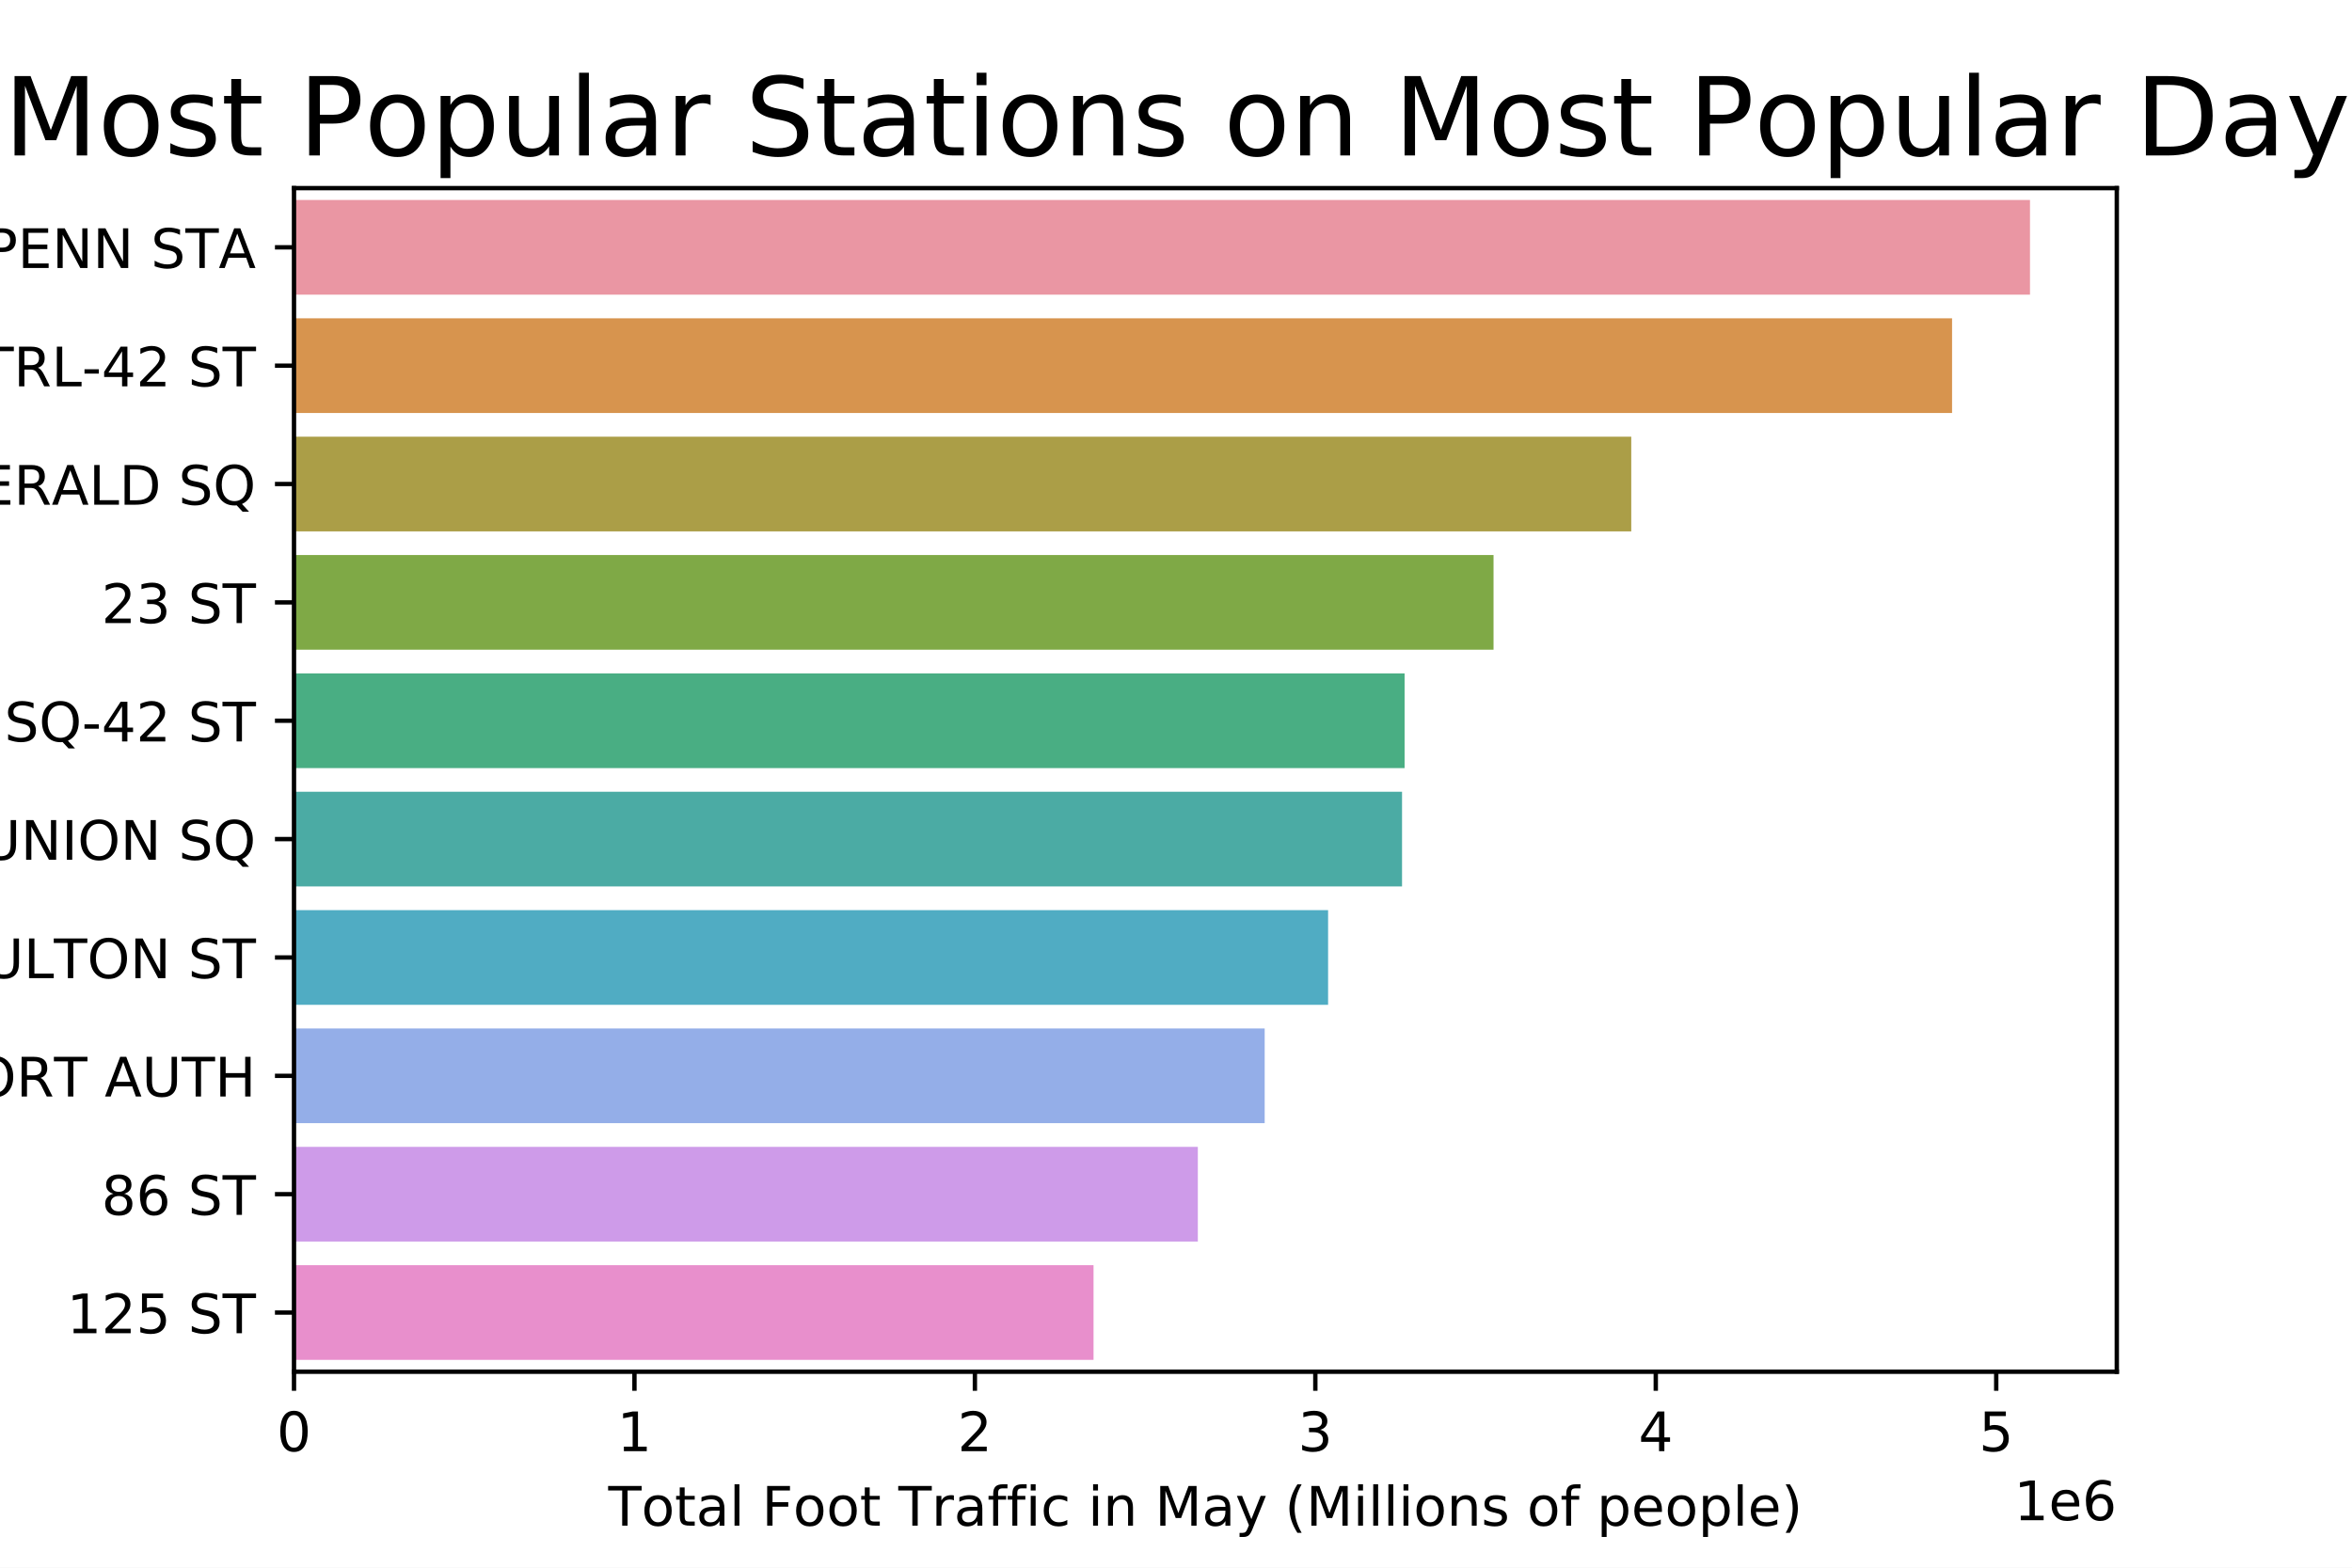
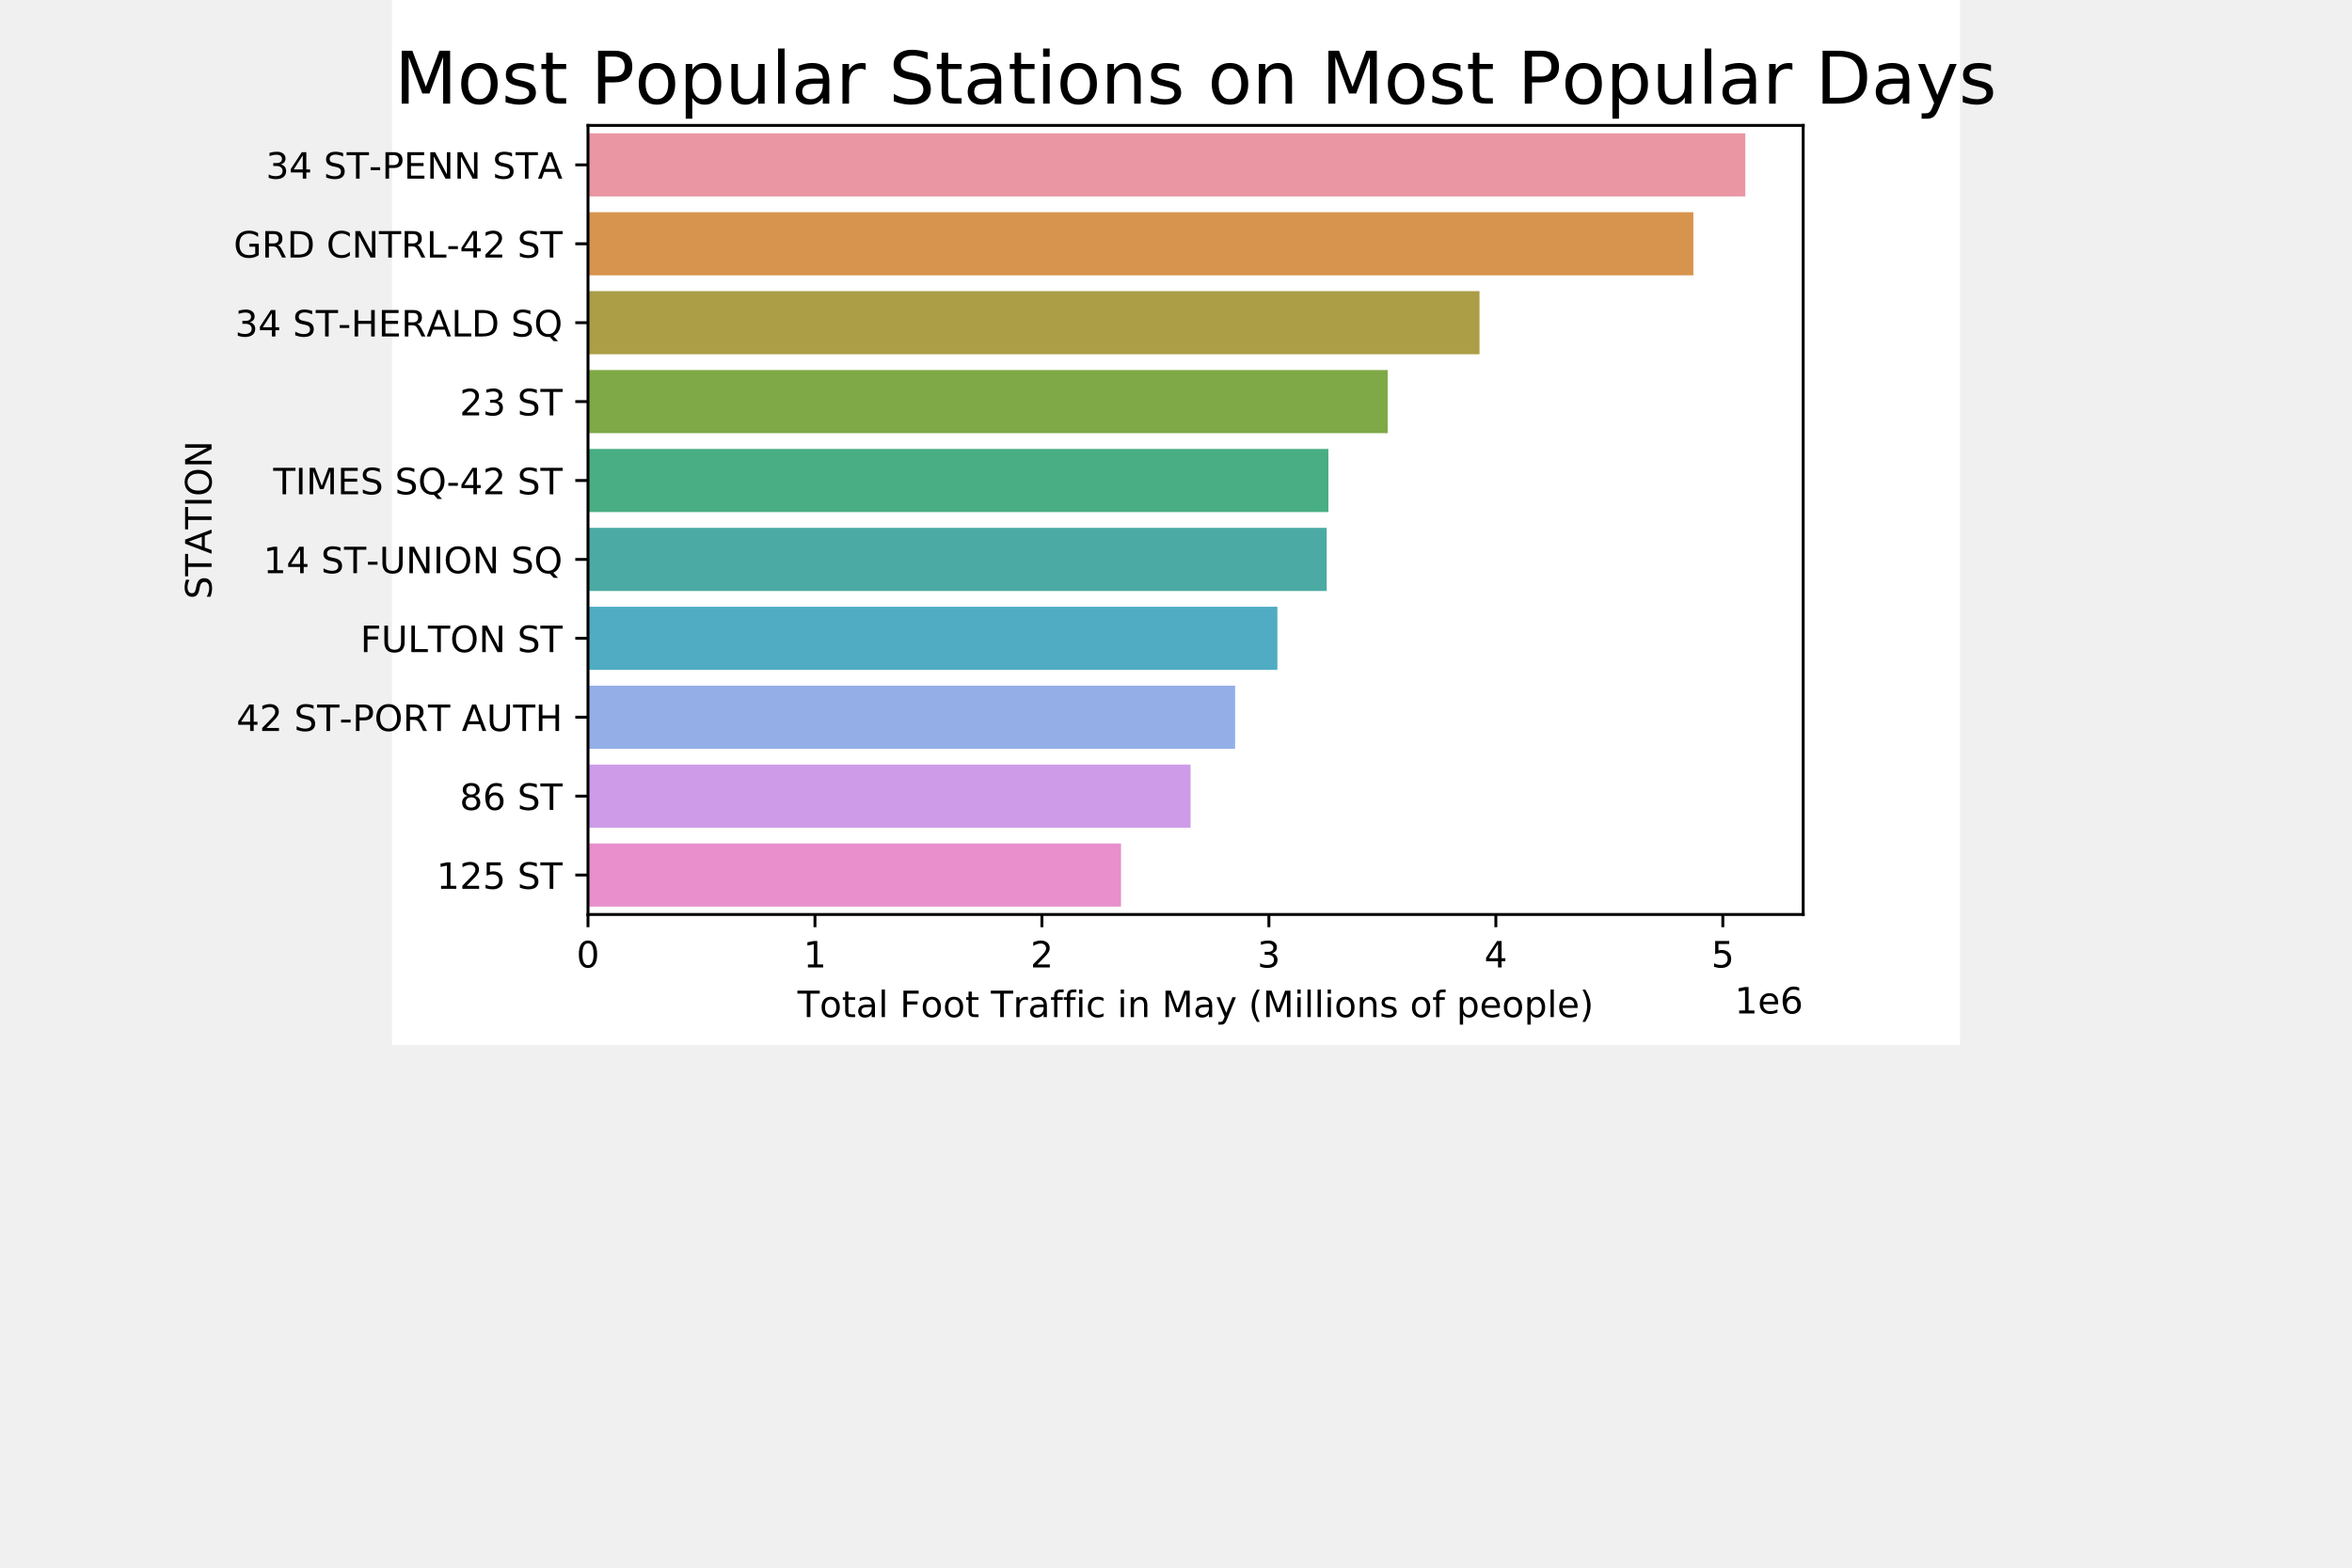
- <svg xmlns="http://www.w3.org/2000/svg" xmlns:xlink="http://www.w3.org/1999/xlink" height="288pt" version="1.1" viewBox="0 0 432 288" width="432pt">
+ <svg xmlns="http://www.w3.org/2000/svg" xmlns:xlink="http://www.w3.org/1999/xlink" height="288pt" version="1.1" viewBox="0 0 432 432" width="432pt">
  <defs>
    <style type="text/css">
*{stroke-linecap:butt;stroke-linejoin:round;}
  </style>
  </defs>
  <g id="figure_1">
    <g id="patch_1">
      <path d="M 0 288  L 432 288  L 432 0  L 0 0  z " style="fill:#ffffff;" />
    </g>
    <g id="axes_1">
      <g id="patch_2">
        <path d="M 54 252  L 388.8 252  L 388.8 34.56  L 54 34.56  z " style="fill:#ffffff;" />
      </g>
      <g id="patch_3">
        <path clip-path="url(#p323f82577e)" d="M 54 36.734  L 372.857 36.734  L 372.857 54.13  L 54 54.13  z " style="fill:#ea96a3;" />
      </g>
      <g id="patch_4">
        <path clip-path="url(#p323f82577e)" d="M 54 58.478  L 358.543 58.478  L 358.543 75.874  L 54 75.874  z " style="fill:#d7944e;" />
      </g>
      <g id="patch_5">
        <path clip-path="url(#p323f82577e)" d="M 54 80.222  L 299.62 80.222  L 299.62 97.618  L 54 97.618  z " style="fill:#ab9e47;" />
      </g>
      <g id="patch_6">
        <path clip-path="url(#p323f82577e)" d="M 54 101.966  L 274.324 101.966  L 274.324 119.362  L 54 119.362  z " style="fill:#7fa946;" />
      </g>
      <g id="patch_7">
        <path clip-path="url(#p323f82577e)" d="M 54 123.71  L 257.987 123.71  L 257.987 141.106  L 54 141.106  z " style="fill:#49ae83;" />
      </g>
      <g id="patch_8">
        <path clip-path="url(#p323f82577e)" d="M 54 145.454  L 257.518 145.454  L 257.518 162.85  L 54 162.85  z " style="fill:#4baba4;" />
      </g>
      <g id="patch_9">
        <path clip-path="url(#p323f82577e)" d="M 54 167.198  L 243.936 167.198  L 243.936 184.594  L 54 184.594  z " style="fill:#50acc3;" />
      </g>
      <g id="patch_10">
        <path clip-path="url(#p323f82577e)" d="M 54 188.942  L 232.288 188.942  L 232.288 206.338  L 54 206.338  z " style="fill:#94aee8;" />
      </g>
      <g id="patch_11">
        <path clip-path="url(#p323f82577e)" d="M 54 210.686  L 220.011 210.686  L 220.011 228.082  L 54 228.082  z " style="fill:#ce9be9;" />
      </g>
      <g id="patch_12">
        <path clip-path="url(#p323f82577e)" d="M 54 232.43  L 200.853 232.43  L 200.853 249.826  L 54 249.826  z " style="fill:#e88fcc;" />
      </g>
      <g id="matplotlib.axis_1">
        <g id="xtick_1">
          <g id="line2d_1">
            <defs>
              <path d="M 0 0  L 0 3.5  " id="m28c1f4cabf" style="stroke:#000000;stroke-width:0.8;" />
            </defs>
            <g>
              <use style="stroke:#000000;stroke-width:0.8;" x="54" xlink:href="#m28c1f4cabf" y="252" />
            </g>
          </g>
          <g id="text_1">
            <defs>
              <path d="M 31.781 66.406  Q 24.172 66.406 20.328 58.906  Q 16.5 51.422 16.5 36.375  Q 16.5 21.391 20.328 13.891  Q 24.172 6.391 31.781 6.391  Q 39.453 6.391 43.281 13.891  Q 47.125 21.391 47.125 36.375  Q 47.125 51.422 43.281 58.906  Q 39.453 66.406 31.781 66.406  z M 31.781 74.219  Q 44.047 74.219 50.516 64.516  Q 56.984 54.828 56.984 36.375  Q 56.984 17.969 50.516 8.266  Q 44.047 -1.422 31.781 -1.422  Q 19.531 -1.422 13.062 8.266  Q 6.594 17.969 6.594 36.375  Q 6.594 54.828 13.062 64.516  Q 19.531 74.219 31.781 74.219  z " id="DejaVuSans-48" />
            </defs>
            <g transform="translate(50.81875 266.5984)scale(0.1 -0.1)">
              <use xlink:href="#DejaVuSans-48" />
            </g>
          </g>
        </g>
        <g id="xtick_2">
          <g id="line2d_2">
            <g>
              <use style="stroke:#000000;stroke-width:0.8;" x="116.531" xlink:href="#m28c1f4cabf" y="252" />
            </g>
          </g>
          <g id="text_2">
            <defs>
              <path d="M 12.406 8.297  L 28.516 8.297  L 28.516 63.922  L 10.984 60.406  L 10.984 69.391  L 28.422 72.906  L 38.281 72.906  L 38.281 8.297  L 54.391 8.297  L 54.391 0  L 12.406 0  z " id="DejaVuSans-49" />
            </defs>
            <g transform="translate(113.3493 266.5984)scale(0.1 -0.1)">
              <use xlink:href="#DejaVuSans-49" />
            </g>
          </g>
        </g>
        <g id="xtick_3">
          <g id="line2d_3">
            <g>
              <use style="stroke:#000000;stroke-width:0.8;" x="179.061" xlink:href="#m28c1f4cabf" y="252" />
            </g>
          </g>
          <g id="text_3">
            <defs>
              <path d="M 19.188 8.297  L 53.609 8.297  L 53.609 0  L 7.328 0  L 7.328 8.297  Q 12.938 14.109 22.625 23.891  Q 32.328 33.688 34.812 36.531  Q 39.547 41.844 41.422 45.531  Q 43.312 49.219 43.312 52.781  Q 43.312 58.594 39.234 62.25  Q 35.156 65.922 28.609 65.922  Q 23.969 65.922 18.812 64.312  Q 13.672 62.703 7.812 59.422  L 7.812 69.391  Q 13.766 71.781 18.938 73  Q 24.125 74.219 28.422 74.219  Q 39.75 74.219 46.484 68.547  Q 53.219 62.891 53.219 53.422  Q 53.219 48.922 51.531 44.891  Q 49.859 40.875 45.406 35.406  Q 44.188 33.984 37.641 27.219  Q 31.109 20.453 19.188 8.297  z " id="DejaVuSans-50" />
            </defs>
            <g transform="translate(175.8798 266.5984)scale(0.1 -0.1)">
              <use xlink:href="#DejaVuSans-50" />
            </g>
          </g>
        </g>
        <g id="xtick_4">
          <g id="line2d_4">
            <g>
              <use style="stroke:#000000;stroke-width:0.8;" x="241.592" xlink:href="#m28c1f4cabf" y="252" />
            </g>
          </g>
          <g id="text_4">
            <defs>
              <path d="M 40.578 39.312  Q 47.656 37.797 51.625 33  Q 55.609 28.219 55.609 21.188  Q 55.609 10.406 48.188 4.484  Q 40.766 -1.422 27.094 -1.422  Q 22.516 -1.422 17.656 -0.516  Q 12.797 0.391 7.625 2.203  L 7.625 11.719  Q 11.719 9.328 16.594 8.109  Q 21.484 6.891 26.812 6.891  Q 36.078 6.891 40.938 10.547  Q 45.797 14.203 45.797 21.188  Q 45.797 27.641 41.281 31.266  Q 36.766 34.906 28.719 34.906  L 20.219 34.906  L 20.219 43.016  L 29.109 43.016  Q 36.375 43.016 40.234 45.922  Q 44.094 48.828 44.094 54.297  Q 44.094 59.906 40.109 62.906  Q 36.141 65.922 28.719 65.922  Q 24.656 65.922 20.016 65.031  Q 15.375 64.156 9.812 62.312  L 9.812 71.094  Q 15.438 72.656 20.344 73.438  Q 25.25 74.219 29.594 74.219  Q 40.828 74.219 47.359 69.109  Q 53.906 64.016 53.906 55.328  Q 53.906 49.266 50.438 45.094  Q 46.969 40.922 40.578 39.312  z " id="DejaVuSans-51" />
            </defs>
            <g transform="translate(238.4104 266.5984)scale(0.1 -0.1)">
              <use xlink:href="#DejaVuSans-51" />
            </g>
          </g>
        </g>
        <g id="xtick_5">
          <g id="line2d_5">
            <g>
              <use style="stroke:#000000;stroke-width:0.8;" x="304.122" xlink:href="#m28c1f4cabf" y="252" />
            </g>
          </g>
          <g id="text_5">
            <defs>
              <path d="M 37.797 64.312  L 12.891 25.391  L 37.797 25.391  z M 35.203 72.906  L 47.609 72.906  L 47.609 25.391  L 58.016 25.391  L 58.016 17.188  L 47.609 17.188  L 47.609 0  L 37.797 0  L 37.797 17.188  L 4.891 17.188  L 4.891 26.703  z " id="DejaVuSans-52" />
            </defs>
            <g transform="translate(300.9409 266.5984)scale(0.1 -0.1)">
              <use xlink:href="#DejaVuSans-52" />
            </g>
          </g>
        </g>
        <g id="xtick_6">
          <g id="line2d_6">
            <g>
              <use style="stroke:#000000;stroke-width:0.8;" x="366.653" xlink:href="#m28c1f4cabf" y="252" />
            </g>
          </g>
          <g id="text_6">
            <defs>
              <path d="M 10.797 72.906  L 49.516 72.906  L 49.516 64.594  L 19.828 64.594  L 19.828 46.734  Q 21.969 47.469 24.109 47.828  Q 26.266 48.188 28.422 48.188  Q 40.625 48.188 47.75 41.5  Q 54.891 34.812 54.891 23.391  Q 54.891 11.625 47.562 5.094  Q 40.234 -1.422 26.906 -1.422  Q 22.312 -1.422 17.547 -0.641  Q 12.797 0.141 7.719 1.703  L 7.719 11.625  Q 12.109 9.234 16.797 8.062  Q 21.484 6.891 26.703 6.891  Q 35.156 6.891 40.078 11.328  Q 45.016 15.766 45.016 23.391  Q 45.016 31 40.078 35.438  Q 35.156 39.891 26.703 39.891  Q 22.75 39.891 18.812 39.016  Q 14.891 38.141 10.797 36.281  z " id="DejaVuSans-53" />
            </defs>
            <g transform="translate(363.4715 266.5984)scale(0.1 -0.1)">
              <use xlink:href="#DejaVuSans-53" />
            </g>
          </g>
        </g>
        <g id="text_7">
          <defs>
            <path d="M -0.297 72.906  L 61.375 72.906  L 61.375 64.594  L 35.5 64.594  L 35.5 0  L 25.594 0  L 25.594 64.594  L -0.297 64.594  z " id="DejaVuSans-84" />
            <path d="M 30.609 48.391  Q 23.391 48.391 19.188 42.75  Q 14.984 37.109 14.984 27.297  Q 14.984 17.484 19.156 11.844  Q 23.344 6.203 30.609 6.203  Q 37.797 6.203 41.984 11.859  Q 46.188 17.531 46.188 27.297  Q 46.188 37.016 41.984 42.703  Q 37.797 48.391 30.609 48.391  z M 30.609 56  Q 42.328 56 49.016 48.375  Q 55.719 40.766 55.719 27.297  Q 55.719 13.875 49.016 6.219  Q 42.328 -1.422 30.609 -1.422  Q 18.844 -1.422 12.172 6.219  Q 5.516 13.875 5.516 27.297  Q 5.516 40.766 12.172 48.375  Q 18.844 56 30.609 56  z " id="DejaVuSans-111" />
            <path d="M 18.312 70.219  L 18.312 54.688  L 36.812 54.688  L 36.812 47.703  L 18.312 47.703  L 18.312 18.016  Q 18.312 11.328 20.141 9.422  Q 21.969 7.516 27.594 7.516  L 36.812 7.516  L 36.812 0  L 27.594 0  Q 17.188 0 13.234 3.875  Q 9.281 7.766 9.281 18.016  L 9.281 47.703  L 2.688 47.703  L 2.688 54.688  L 9.281 54.688  L 9.281 70.219  z " id="DejaVuSans-116" />
            <path d="M 34.281 27.484  Q 23.391 27.484 19.188 25  Q 14.984 22.516 14.984 16.5  Q 14.984 11.719 18.141 8.906  Q 21.297 6.109 26.703 6.109  Q 34.188 6.109 38.703 11.406  Q 43.219 16.703 43.219 25.484  L 43.219 27.484  z M 52.203 31.203  L 52.203 0  L 43.219 0  L 43.219 8.297  Q 40.141 3.328 35.547 0.953  Q 30.953 -1.422 24.312 -1.422  Q 15.922 -1.422 10.953 3.297  Q 6 8.016 6 15.922  Q 6 25.141 12.172 29.828  Q 18.359 34.516 30.609 34.516  L 43.219 34.516  L 43.219 35.406  Q 43.219 41.609 39.141 45  Q 35.062 48.391 27.688 48.391  Q 23 48.391 18.547 47.266  Q 14.109 46.141 10.016 43.891  L 10.016 52.203  Q 14.938 54.109 19.578 55.047  Q 24.219 56 28.609 56  Q 40.484 56 46.344 49.844  Q 52.203 43.703 52.203 31.203  z " id="DejaVuSans-97" />
            <path d="M 9.422 75.984  L 18.406 75.984  L 18.406 0  L 9.422 0  z " id="DejaVuSans-108" />
            <path id="DejaVuSans-32" />
            <path d="M 9.812 72.906  L 51.703 72.906  L 51.703 64.594  L 19.672 64.594  L 19.672 43.109  L 48.578 43.109  L 48.578 34.812  L 19.672 34.812  L 19.672 0  L 9.812 0  z " id="DejaVuSans-70" />
            <path d="M 41.109 46.297  Q 39.594 47.172 37.812 47.578  Q 36.031 48 33.891 48  Q 26.266 48 22.188 43.047  Q 18.109 38.094 18.109 28.812  L 18.109 0  L 9.078 0  L 9.078 54.688  L 18.109 54.688  L 18.109 46.188  Q 20.953 51.172 25.484 53.578  Q 30.031 56 36.531 56  Q 37.453 56 38.578 55.875  Q 39.703 55.766 41.062 55.516  z " id="DejaVuSans-114" />
            <path d="M 37.109 75.984  L 37.109 68.5  L 28.516 68.5  Q 23.688 68.5 21.797 66.547  Q 19.922 64.594 19.922 59.516  L 19.922 54.688  L 34.719 54.688  L 34.719 47.703  L 19.922 47.703  L 19.922 0  L 10.891 0  L 10.891 47.703  L 2.297 47.703  L 2.297 54.688  L 10.891 54.688  L 10.891 58.5  Q 10.891 67.625 15.141 71.797  Q 19.391 75.984 28.609 75.984  z " id="DejaVuSans-102" />
            <path d="M 9.422 54.688  L 18.406 54.688  L 18.406 0  L 9.422 0  z M 9.422 75.984  L 18.406 75.984  L 18.406 64.594  L 9.422 64.594  z " id="DejaVuSans-105" />
            <path d="M 48.781 52.594  L 48.781 44.188  Q 44.969 46.297 41.141 47.344  Q 37.312 48.391 33.406 48.391  Q 24.656 48.391 19.812 42.844  Q 14.984 37.312 14.984 27.297  Q 14.984 17.281 19.812 11.734  Q 24.656 6.203 33.406 6.203  Q 37.312 6.203 41.141 7.25  Q 44.969 8.297 48.781 10.406  L 48.781 2.094  Q 45.016 0.344 40.984 -0.531  Q 36.969 -1.422 32.422 -1.422  Q 20.062 -1.422 12.781 6.344  Q 5.516 14.109 5.516 27.297  Q 5.516 40.672 12.859 48.328  Q 20.219 56 33.016 56  Q 37.156 56 41.109 55.141  Q 45.062 54.297 48.781 52.594  z " id="DejaVuSans-99" />
            <path d="M 54.891 33.016  L 54.891 0  L 45.906 0  L 45.906 32.719  Q 45.906 40.484 42.875 44.328  Q 39.844 48.188 33.797 48.188  Q 26.516 48.188 22.312 43.547  Q 18.109 38.922 18.109 30.906  L 18.109 0  L 9.078 0  L 9.078 54.688  L 18.109 54.688  L 18.109 46.188  Q 21.344 51.125 25.703 53.562  Q 30.078 56 35.797 56  Q 45.219 56 50.047 50.172  Q 54.891 44.344 54.891 33.016  z " id="DejaVuSans-110" />
            <path d="M 9.812 72.906  L 24.516 72.906  L 43.109 23.297  L 61.812 72.906  L 76.516 72.906  L 76.516 0  L 66.891 0  L 66.891 64.016  L 48.094 14.016  L 38.188 14.016  L 19.391 64.016  L 19.391 0  L 9.812 0  z " id="DejaVuSans-77" />
            <path d="M 32.172 -5.078  Q 28.375 -14.844 24.75 -17.812  Q 21.141 -20.797 15.094 -20.797  L 7.906 -20.797  L 7.906 -13.281  L 13.188 -13.281  Q 16.891 -13.281 18.938 -11.516  Q 21 -9.766 23.484 -3.219  L 25.094 0.875  L 2.984 54.688  L 12.5 54.688  L 29.594 11.922  L 46.688 54.688  L 56.203 54.688  z " id="DejaVuSans-121" />
            <path d="M 31 75.875  Q 24.469 64.656 21.281 53.656  Q 18.109 42.672 18.109 31.391  Q 18.109 20.125 21.312 9.062  Q 24.516 -2 31 -13.188  L 23.188 -13.188  Q 15.875 -1.703 12.234 9.375  Q 8.594 20.453 8.594 31.391  Q 8.594 42.281 12.203 53.312  Q 15.828 64.359 23.188 75.875  z " id="DejaVuSans-40" />
            <path d="M 44.281 53.078  L 44.281 44.578  Q 40.484 46.531 36.375 47.5  Q 32.281 48.484 27.875 48.484  Q 21.188 48.484 17.844 46.438  Q 14.5 44.391 14.5 40.281  Q 14.5 37.156 16.891 35.375  Q 19.281 33.594 26.516 31.984  L 29.594 31.297  Q 39.156 29.25 43.188 25.516  Q 47.219 21.781 47.219 15.094  Q 47.219 7.469 41.188 3.016  Q 35.156 -1.422 24.609 -1.422  Q 20.219 -1.422 15.453 -0.562  Q 10.688 0.297 5.422 2  L 5.422 11.281  Q 10.406 8.688 15.234 7.391  Q 20.062 6.109 24.812 6.109  Q 31.156 6.109 34.562 8.281  Q 37.984 10.453 37.984 14.406  Q 37.984 18.062 35.516 20.016  Q 33.062 21.969 24.703 23.781  L 21.578 24.516  Q 13.234 26.266 9.516 29.906  Q 5.812 33.547 5.812 39.891  Q 5.812 47.609 11.281 51.797  Q 16.75 56 26.812 56  Q 31.781 56 36.172 55.266  Q 40.578 54.547 44.281 53.078  z " id="DejaVuSans-115" />
            <path d="M 18.109 8.203  L 18.109 -20.797  L 9.078 -20.797  L 9.078 54.688  L 18.109 54.688  L 18.109 46.391  Q 20.953 51.266 25.266 53.625  Q 29.594 56 35.594 56  Q 45.562 56 51.781 48.094  Q 58.016 40.188 58.016 27.297  Q 58.016 14.406 51.781 6.484  Q 45.562 -1.422 35.594 -1.422  Q 29.594 -1.422 25.266 0.953  Q 20.953 3.328 18.109 8.203  z M 48.688 27.297  Q 48.688 37.203 44.609 42.844  Q 40.531 48.484 33.406 48.484  Q 26.266 48.484 22.188 42.844  Q 18.109 37.203 18.109 27.297  Q 18.109 17.391 22.188 11.75  Q 26.266 6.109 33.406 6.109  Q 40.531 6.109 44.609 11.75  Q 48.688 17.391 48.688 27.297  z " id="DejaVuSans-112" />
            <path d="M 56.203 29.594  L 56.203 25.203  L 14.891 25.203  Q 15.484 15.922 20.484 11.062  Q 25.484 6.203 34.422 6.203  Q 39.594 6.203 44.453 7.469  Q 49.312 8.734 54.109 11.281  L 54.109 2.781  Q 49.266 0.734 44.188 -0.344  Q 39.109 -1.422 33.891 -1.422  Q 20.797 -1.422 13.156 6.188  Q 5.516 13.812 5.516 26.812  Q 5.516 40.234 12.766 48.109  Q 20.016 56 32.328 56  Q 43.359 56 49.781 48.891  Q 56.203 41.797 56.203 29.594  z M 47.219 32.234  Q 47.125 39.594 43.094 43.984  Q 39.062 48.391 32.422 48.391  Q 24.906 48.391 20.391 44.141  Q 15.875 39.891 15.188 32.172  z " id="DejaVuSans-101" />
            <path d="M 8.016 75.875  L 15.828 75.875  Q 23.141 64.359 26.781 53.312  Q 30.422 42.281 30.422 31.391  Q 30.422 20.453 26.781 9.375  Q 23.141 -1.703 15.828 -13.188  L 8.016 -13.188  Q 14.5 -2 17.703 9.062  Q 20.906 20.125 20.906 31.391  Q 20.906 42.672 17.703 53.656  Q 14.5 64.656 8.016 75.875  z " id="DejaVuSans-41" />
          </defs>
          <g transform="translate(111.7203 280.2766)scale(0.1 -0.1)">
            <use xlink:href="#DejaVuSans-84" />
            <use x="60.818" xlink:href="#DejaVuSans-111" />
            <use x="122" xlink:href="#DejaVuSans-116" />
            <use x="161.209" xlink:href="#DejaVuSans-97" />
            <use x="222.488" xlink:href="#DejaVuSans-108" />
            <use x="250.271" xlink:href="#DejaVuSans-32" />
            <use x="282.059" xlink:href="#DejaVuSans-70" />
            <use x="339.531" xlink:href="#DejaVuSans-111" />
            <use x="400.713" xlink:href="#DejaVuSans-111" />
            <use x="461.895" xlink:href="#DejaVuSans-116" />
            <use x="501.104" xlink:href="#DejaVuSans-32" />
            <use x="532.891" xlink:href="#DejaVuSans-84" />
            <use x="593.756" xlink:href="#DejaVuSans-114" />
            <use x="634.869" xlink:href="#DejaVuSans-97" />
            <use x="696.148" xlink:href="#DejaVuSans-102" />
            <use x="731.354" xlink:href="#DejaVuSans-102" />
            <use x="766.559" xlink:href="#DejaVuSans-105" />
            <use x="794.342" xlink:href="#DejaVuSans-99" />
            <use x="849.322" xlink:href="#DejaVuSans-32" />
            <use x="881.109" xlink:href="#DejaVuSans-105" />
            <use x="908.893" xlink:href="#DejaVuSans-110" />
            <use x="972.271" xlink:href="#DejaVuSans-32" />
            <use x="1004.059" xlink:href="#DejaVuSans-77" />
            <use x="1090.338" xlink:href="#DejaVuSans-97" />
            <use x="1151.617" xlink:href="#DejaVuSans-121" />
            <use x="1210.797" xlink:href="#DejaVuSans-32" />
            <use x="1242.584" xlink:href="#DejaVuSans-40" />
            <use x="1281.598" xlink:href="#DejaVuSans-77" />
            <use x="1367.877" xlink:href="#DejaVuSans-105" />
            <use x="1395.66" xlink:href="#DejaVuSans-108" />
            <use x="1423.443" xlink:href="#DejaVuSans-108" />
            <use x="1451.227" xlink:href="#DejaVuSans-105" />
            <use x="1479.01" xlink:href="#DejaVuSans-111" />
            <use x="1540.191" xlink:href="#DejaVuSans-110" />
            <use x="1603.57" xlink:href="#DejaVuSans-115" />
            <use x="1655.67" xlink:href="#DejaVuSans-32" />
            <use x="1687.457" xlink:href="#DejaVuSans-111" />
            <use x="1748.639" xlink:href="#DejaVuSans-102" />
            <use x="1783.844" xlink:href="#DejaVuSans-32" />
            <use x="1815.631" xlink:href="#DejaVuSans-112" />
            <use x="1879.107" xlink:href="#DejaVuSans-101" />
            <use x="1940.631" xlink:href="#DejaVuSans-111" />
            <use x="2001.812" xlink:href="#DejaVuSans-112" />
            <use x="2065.289" xlink:href="#DejaVuSans-108" />
            <use x="2093.072" xlink:href="#DejaVuSans-101" />
            <use x="2154.596" xlink:href="#DejaVuSans-41" />
          </g>
        </g>
        <g id="text_8">
          <defs>
            <path d="M 33.016 40.375  Q 26.375 40.375 22.484 35.828  Q 18.609 31.297 18.609 23.391  Q 18.609 15.531 22.484 10.953  Q 26.375 6.391 33.016 6.391  Q 39.656 6.391 43.531 10.953  Q 47.406 15.531 47.406 23.391  Q 47.406 31.297 43.531 35.828  Q 39.656 40.375 33.016 40.375  z M 52.594 71.297  L 52.594 62.312  Q 48.875 64.062 45.094 64.984  Q 41.312 65.922 37.594 65.922  Q 27.828 65.922 22.672 59.328  Q 17.531 52.734 16.797 39.406  Q 19.672 43.656 24.016 45.922  Q 28.375 48.188 33.594 48.188  Q 44.578 48.188 50.953 41.516  Q 57.328 34.859 57.328 23.391  Q 57.328 12.156 50.688 5.359  Q 44.047 -1.422 33.016 -1.422  Q 20.359 -1.422 13.672 8.266  Q 6.984 17.969 6.984 36.375  Q 6.984 53.656 15.188 63.938  Q 23.391 74.219 37.203 74.219  Q 40.922 74.219 44.703 73.484  Q 48.484 72.75 52.594 71.297  z " id="DejaVuSans-54" />
          </defs>
          <g transform="translate(369.9219 279.2766)scale(0.1 -0.1)">
            <use xlink:href="#DejaVuSans-49" />
            <use x="63.623" xlink:href="#DejaVuSans-101" />
            <use x="125.146" xlink:href="#DejaVuSans-54" />
          </g>
        </g>
      </g>
      <g id="matplotlib.axis_2">
        <g id="ytick_1">
          <g id="line2d_7">
            <defs>
              <path d="M 0 0  L -3.5 0  " id="maa6ef3085e" style="stroke:#000000;stroke-width:0.8;" />
            </defs>
            <g>
              <use style="stroke:#000000;stroke-width:0.8;" x="54" xlink:href="#maa6ef3085e" y="45.432" />
            </g>
          </g>
          <g id="text_9">
            <defs>
              <path d="M 53.516 70.516  L 53.516 60.891  Q 47.906 63.578 42.922 64.891  Q 37.938 66.219 33.297 66.219  Q 25.25 66.219 20.875 63.094  Q 16.5 59.969 16.5 54.203  Q 16.5 49.359 19.406 46.891  Q 22.312 44.438 30.422 42.922  L 36.375 41.703  Q 47.406 39.594 52.656 34.297  Q 57.906 29 57.906 20.125  Q 57.906 9.516 50.797 4.047  Q 43.703 -1.422 29.984 -1.422  Q 24.812 -1.422 18.969 -0.25  Q 13.141 0.922 6.891 3.219  L 6.891 13.375  Q 12.891 10.016 18.656 8.297  Q 24.422 6.594 29.984 6.594  Q 38.422 6.594 43.016 9.906  Q 47.609 13.234 47.609 19.391  Q 47.609 24.75 44.312 27.781  Q 41.016 30.812 33.5 32.328  L 27.484 33.5  Q 16.453 35.688 11.516 40.375  Q 6.594 45.062 6.594 53.422  Q 6.594 63.094 13.406 68.656  Q 20.219 74.219 32.172 74.219  Q 37.312 74.219 42.625 73.281  Q 47.953 72.359 53.516 70.516  z " id="DejaVuSans-83" />
              <path d="M 4.891 31.391  L 31.203 31.391  L 31.203 23.391  L 4.891 23.391  z " id="DejaVuSans-45" />
              <path d="M 19.672 64.797  L 19.672 37.406  L 32.078 37.406  Q 38.969 37.406 42.719 40.969  Q 46.484 44.531 46.484 51.125  Q 46.484 57.672 42.719 61.234  Q 38.969 64.797 32.078 64.797  z M 9.812 72.906  L 32.078 72.906  Q 44.344 72.906 50.609 67.359  Q 56.891 61.812 56.891 51.125  Q 56.891 40.328 50.609 34.812  Q 44.344 29.297 32.078 29.297  L 19.672 29.297  L 19.672 0  L 9.812 0  z " id="DejaVuSans-80" />
              <path d="M 9.812 72.906  L 55.906 72.906  L 55.906 64.594  L 19.672 64.594  L 19.672 43.016  L 54.391 43.016  L 54.391 34.719  L 19.672 34.719  L 19.672 8.297  L 56.781 8.297  L 56.781 0  L 9.812 0  z " id="DejaVuSans-69" />
              <path d="M 9.812 72.906  L 23.094 72.906  L 55.422 11.922  L 55.422 72.906  L 64.984 72.906  L 64.984 0  L 51.703 0  L 19.391 60.984  L 19.391 0  L 9.812 0  z " id="DejaVuSans-78" />
              <path d="M 34.188 63.188  L 20.797 26.906  L 47.609 26.906  z M 28.609 72.906  L 39.797 72.906  L 67.578 0  L 57.328 0  L 50.688 18.703  L 17.828 18.703  L 11.188 0  L 0.781 0  z " id="DejaVuSans-65" />
            </defs>
            <g transform="translate(-34.72812 49.23122)scale(0.1 -0.1)">
              <use xlink:href="#DejaVuSans-51" />
              <use x="63.623" xlink:href="#DejaVuSans-52" />
              <use x="127.246" xlink:href="#DejaVuSans-32" />
              <use x="159.033" xlink:href="#DejaVuSans-83" />
              <use x="222.51" xlink:href="#DejaVuSans-84" />
              <use x="283.453" xlink:href="#DejaVuSans-45" />
              <use x="319.537" xlink:href="#DejaVuSans-80" />
              <use x="379.84" xlink:href="#DejaVuSans-69" />
              <use x="443.023" xlink:href="#DejaVuSans-78" />
              <use x="517.828" xlink:href="#DejaVuSans-78" />
              <use x="592.633" xlink:href="#DejaVuSans-32" />
              <use x="624.42" xlink:href="#DejaVuSans-83" />
              <use x="687.896" xlink:href="#DejaVuSans-84" />
              <use x="748.871" xlink:href="#DejaVuSans-65" />
            </g>
          </g>
        </g>
        <g id="ytick_2">
          <g id="line2d_8">
            <g>
              <use style="stroke:#000000;stroke-width:0.8;" x="54" xlink:href="#maa6ef3085e" y="67.176" />
            </g>
          </g>
          <g id="text_10">
            <defs>
              <path d="M 59.516 10.406  L 59.516 29.984  L 43.406 29.984  L 43.406 38.094  L 69.281 38.094  L 69.281 6.781  Q 63.578 2.734 56.688 0.656  Q 49.812 -1.422 42 -1.422  Q 24.906 -1.422 15.25 8.562  Q 5.609 18.562 5.609 36.375  Q 5.609 54.25 15.25 64.234  Q 24.906 74.219 42 74.219  Q 49.125 74.219 55.547 72.453  Q 61.969 70.703 67.391 67.281  L 67.391 56.781  Q 61.922 61.422 55.766 63.766  Q 49.609 66.109 42.828 66.109  Q 29.438 66.109 22.719 58.641  Q 16.016 51.172 16.016 36.375  Q 16.016 21.625 22.719 14.156  Q 29.438 6.688 42.828 6.688  Q 48.047 6.688 52.141 7.594  Q 56.25 8.5 59.516 10.406  z " id="DejaVuSans-71" />
              <path d="M 44.391 34.188  Q 47.562 33.109 50.562 29.594  Q 53.562 26.078 56.594 19.922  L 66.609 0  L 56 0  L 46.688 18.703  Q 43.062 26.031 39.672 28.422  Q 36.281 30.812 30.422 30.812  L 19.672 30.812  L 19.672 0  L 9.812 0  L 9.812 72.906  L 32.078 72.906  Q 44.578 72.906 50.734 67.672  Q 56.891 62.453 56.891 51.906  Q 56.891 45.016 53.688 40.469  Q 50.484 35.938 44.391 34.188  z M 19.672 64.797  L 19.672 38.922  L 32.078 38.922  Q 39.203 38.922 42.844 42.219  Q 46.484 45.516 46.484 51.906  Q 46.484 58.297 42.844 61.547  Q 39.203 64.797 32.078 64.797  z " id="DejaVuSans-82" />
              <path d="M 19.672 64.797  L 19.672 8.109  L 31.594 8.109  Q 46.688 8.109 53.688 14.938  Q 60.688 21.781 60.688 36.531  Q 60.688 51.172 53.688 57.984  Q 46.688 64.797 31.594 64.797  z M 9.812 72.906  L 30.078 72.906  Q 51.266 72.906 61.172 64.094  Q 71.094 55.281 71.094 36.531  Q 71.094 17.672 61.125 8.828  Q 51.172 0 30.078 0  L 9.812 0  z " id="DejaVuSans-68" />
              <path d="M 64.406 67.281  L 64.406 56.891  Q 59.422 61.531 53.781 63.812  Q 48.141 66.109 41.797 66.109  Q 29.297 66.109 22.656 58.469  Q 16.016 50.828 16.016 36.375  Q 16.016 21.969 22.656 14.328  Q 29.297 6.688 41.797 6.688  Q 48.141 6.688 53.781 8.984  Q 59.422 11.281 64.406 15.922  L 64.406 5.609  Q 59.234 2.094 53.438 0.328  Q 47.656 -1.422 41.219 -1.422  Q 24.656 -1.422 15.125 8.703  Q 5.609 18.844 5.609 36.375  Q 5.609 53.953 15.125 64.078  Q 24.656 74.219 41.219 74.219  Q 47.75 74.219 53.531 72.484  Q 59.328 70.75 64.406 67.281  z " id="DejaVuSans-67" />
              <path d="M 9.812 72.906  L 19.672 72.906  L 19.672 8.297  L 55.172 8.297  L 55.172 0  L 9.812 0  z " id="DejaVuSans-76" />
            </defs>
            <g transform="translate(-43.63281 70.97522)scale(0.1 -0.1)">
              <use xlink:href="#DejaVuSans-71" />
              <use x="77.49" xlink:href="#DejaVuSans-82" />
              <use x="146.973" xlink:href="#DejaVuSans-68" />
              <use x="223.975" xlink:href="#DejaVuSans-32" />
              <use x="255.762" xlink:href="#DejaVuSans-67" />
              <use x="325.586" xlink:href="#DejaVuSans-78" />
              <use x="400.391" xlink:href="#DejaVuSans-84" />
              <use x="461.475" xlink:href="#DejaVuSans-82" />
              <use x="530.957" xlink:href="#DejaVuSans-76" />
              <use x="586.654" xlink:href="#DejaVuSans-45" />
              <use x="622.738" xlink:href="#DejaVuSans-52" />
              <use x="686.361" xlink:href="#DejaVuSans-50" />
              <use x="749.984" xlink:href="#DejaVuSans-32" />
              <use x="781.771" xlink:href="#DejaVuSans-83" />
              <use x="845.248" xlink:href="#DejaVuSans-84" />
            </g>
          </g>
        </g>
        <g id="ytick_3">
          <g id="line2d_9">
            <g>
              <use style="stroke:#000000;stroke-width:0.8;" x="54" xlink:href="#maa6ef3085e" y="88.92" />
            </g>
          </g>
          <g id="text_11">
            <defs>
              <path d="M 9.812 72.906  L 19.672 72.906  L 19.672 43.016  L 55.516 43.016  L 55.516 72.906  L 65.375 72.906  L 65.375 0  L 55.516 0  L 55.516 34.719  L 19.672 34.719  L 19.672 0  L 9.812 0  z " id="DejaVuSans-72" />
              <path d="M 39.406 66.219  Q 28.656 66.219 22.328 58.203  Q 16.016 50.203 16.016 36.375  Q 16.016 22.609 22.328 14.594  Q 28.656 6.594 39.406 6.594  Q 50.141 6.594 56.422 14.594  Q 62.703 22.609 62.703 36.375  Q 62.703 50.203 56.422 58.203  Q 50.141 66.219 39.406 66.219  z M 53.219 1.312  L 66.219 -12.891  L 54.297 -12.891  L 43.5 -1.219  Q 41.891 -1.312 41.031 -1.359  Q 40.188 -1.422 39.406 -1.422  Q 24.031 -1.422 14.812 8.859  Q 5.609 19.141 5.609 36.375  Q 5.609 53.656 14.812 63.938  Q 24.031 74.219 39.406 74.219  Q 54.734 74.219 63.906 63.938  Q 73.094 53.656 73.094 36.375  Q 73.094 23.688 67.984 14.641  Q 62.891 5.609 53.219 1.312  z " id="DejaVuSans-81" />
            </defs>
            <g transform="translate(-43.24531 92.71922)scale(0.1 -0.1)">
              <use xlink:href="#DejaVuSans-51" />
              <use x="63.623" xlink:href="#DejaVuSans-52" />
              <use x="127.246" xlink:href="#DejaVuSans-32" />
              <use x="159.033" xlink:href="#DejaVuSans-83" />
              <use x="222.51" xlink:href="#DejaVuSans-84" />
              <use x="283.453" xlink:href="#DejaVuSans-45" />
              <use x="319.537" xlink:href="#DejaVuSans-72" />
              <use x="394.732" xlink:href="#DejaVuSans-69" />
              <use x="457.916" xlink:href="#DejaVuSans-82" />
              <use x="527.336" xlink:href="#DejaVuSans-65" />
              <use x="595.744" xlink:href="#DejaVuSans-76" />
              <use x="651.457" xlink:href="#DejaVuSans-68" />
              <use x="728.459" xlink:href="#DejaVuSans-32" />
              <use x="760.246" xlink:href="#DejaVuSans-83" />
              <use x="823.723" xlink:href="#DejaVuSans-81" />
            </g>
          </g>
        </g>
        <g id="ytick_4">
          <g id="line2d_10">
            <g>
              <use style="stroke:#000000;stroke-width:0.8;" x="54" xlink:href="#maa6ef3085e" y="110.664" />
            </g>
          </g>
          <g id="text_12">
            <g transform="translate(18.64062 114.4632)scale(0.1 -0.1)">
              <use xlink:href="#DejaVuSans-50" />
              <use x="63.623" xlink:href="#DejaVuSans-51" />
              <use x="127.246" xlink:href="#DejaVuSans-32" />
              <use x="159.033" xlink:href="#DejaVuSans-83" />
              <use x="222.51" xlink:href="#DejaVuSans-84" />
            </g>
          </g>
        </g>
        <g id="ytick_5">
          <g id="line2d_11">
            <g>
              <use style="stroke:#000000;stroke-width:0.8;" x="54" xlink:href="#maa6ef3085e" y="132.408" />
            </g>
          </g>
          <g id="text_13">
            <defs>
              <path d="M 9.812 72.906  L 19.672 72.906  L 19.672 0  L 9.812 0  z " id="DejaVuSans-73" />
            </defs>
            <g transform="translate(-32.72187 136.2072)scale(0.1 -0.1)">
              <use xlink:href="#DejaVuSans-84" />
              <use x="61.084" xlink:href="#DejaVuSans-73" />
              <use x="90.576" xlink:href="#DejaVuSans-77" />
              <use x="176.855" xlink:href="#DejaVuSans-69" />
              <use x="240.039" xlink:href="#DejaVuSans-83" />
              <use x="303.516" xlink:href="#DejaVuSans-32" />
              <use x="335.303" xlink:href="#DejaVuSans-83" />
              <use x="398.779" xlink:href="#DejaVuSans-81" />
              <use x="477.521" xlink:href="#DejaVuSans-45" />
              <use x="513.605" xlink:href="#DejaVuSans-52" />
              <use x="577.229" xlink:href="#DejaVuSans-50" />
              <use x="640.852" xlink:href="#DejaVuSans-32" />
              <use x="672.639" xlink:href="#DejaVuSans-83" />
              <use x="736.115" xlink:href="#DejaVuSans-84" />
            </g>
          </g>
        </g>
        <g id="ytick_6">
          <g id="line2d_12">
            <g>
              <use style="stroke:#000000;stroke-width:0.8;" x="54" xlink:href="#maa6ef3085e" y="154.152" />
            </g>
          </g>
          <g id="text_14">
            <defs>
              <path d="M 8.688 72.906  L 18.609 72.906  L 18.609 28.609  Q 18.609 16.891 22.844 11.734  Q 27.094 6.594 36.625 6.594  Q 46.094 6.594 50.344 11.734  Q 54.594 16.891 54.594 28.609  L 54.594 72.906  L 64.5 72.906  L 64.5 27.391  Q 64.5 13.141 57.438 5.859  Q 50.391 -1.422 36.625 -1.422  Q 22.797 -1.422 15.734 5.859  Q 8.688 13.141 8.688 27.391  z " id="DejaVuSans-85" />
              <path d="M 39.406 66.219  Q 28.656 66.219 22.328 58.203  Q 16.016 50.203 16.016 36.375  Q 16.016 22.609 22.328 14.594  Q 28.656 6.594 39.406 6.594  Q 50.141 6.594 56.422 14.594  Q 62.703 22.609 62.703 36.375  Q 62.703 50.203 56.422 58.203  Q 50.141 66.219 39.406 66.219  z M 39.406 74.219  Q 54.734 74.219 63.906 63.938  Q 73.094 53.656 73.094 36.375  Q 73.094 19.141 63.906 8.859  Q 54.734 -1.422 39.406 -1.422  Q 24.031 -1.422 14.812 8.828  Q 5.609 19.094 5.609 36.375  Q 5.609 53.656 14.812 63.938  Q 24.031 74.219 39.406 74.219  z " id="DejaVuSans-79" />
            </defs>
            <g transform="translate(-35.45469 157.9512)scale(0.1 -0.1)">
              <use xlink:href="#DejaVuSans-49" />
              <use x="63.623" xlink:href="#DejaVuSans-52" />
              <use x="127.246" xlink:href="#DejaVuSans-32" />
              <use x="159.033" xlink:href="#DejaVuSans-83" />
              <use x="222.51" xlink:href="#DejaVuSans-84" />
              <use x="283.453" xlink:href="#DejaVuSans-45" />
              <use x="319.537" xlink:href="#DejaVuSans-85" />
              <use x="392.73" xlink:href="#DejaVuSans-78" />
              <use x="467.535" xlink:href="#DejaVuSans-73" />
              <use x="497.027" xlink:href="#DejaVuSans-79" />
              <use x="575.738" xlink:href="#DejaVuSans-78" />
              <use x="650.543" xlink:href="#DejaVuSans-32" />
              <use x="682.33" xlink:href="#DejaVuSans-83" />
              <use x="745.807" xlink:href="#DejaVuSans-81" />
            </g>
          </g>
        </g>
        <g id="ytick_7">
          <g id="line2d_13">
            <g>
              <use style="stroke:#000000;stroke-width:0.8;" x="54" xlink:href="#maa6ef3085e" y="175.896" />
            </g>
          </g>
          <g id="text_15">
            <g transform="translate(-8.717188 179.6952)scale(0.1 -0.1)">
              <use xlink:href="#DejaVuSans-70" />
              <use x="57.52" xlink:href="#DejaVuSans-85" />
              <use x="130.713" xlink:href="#DejaVuSans-76" />
              <use x="186.223" xlink:href="#DejaVuSans-84" />
              <use x="247.307" xlink:href="#DejaVuSans-79" />
              <use x="326.018" xlink:href="#DejaVuSans-78" />
              <use x="400.822" xlink:href="#DejaVuSans-32" />
              <use x="432.609" xlink:href="#DejaVuSans-83" />
              <use x="496.086" xlink:href="#DejaVuSans-84" />
            </g>
          </g>
        </g>
        <g id="ytick_8">
          <g id="line2d_14">
            <g>
              <use style="stroke:#000000;stroke-width:0.8;" x="54" xlink:href="#maa6ef3085e" y="197.64" />
            </g>
          </g>
          <g id="text_16">
            <g transform="translate(-42.86563 201.4392)scale(0.1 -0.1)">
              <use xlink:href="#DejaVuSans-52" />
              <use x="63.623" xlink:href="#DejaVuSans-50" />
              <use x="127.246" xlink:href="#DejaVuSans-32" />
              <use x="159.033" xlink:href="#DejaVuSans-83" />
              <use x="222.51" xlink:href="#DejaVuSans-84" />
              <use x="283.453" xlink:href="#DejaVuSans-45" />
              <use x="319.537" xlink:href="#DejaVuSans-80" />
              <use x="379.84" xlink:href="#DejaVuSans-79" />
              <use x="458.551" xlink:href="#DejaVuSans-82" />
              <use x="527.924" xlink:href="#DejaVuSans-84" />
              <use x="589.008" xlink:href="#DejaVuSans-32" />
              <use x="620.795" xlink:href="#DejaVuSans-65" />
              <use x="689.203" xlink:href="#DejaVuSans-85" />
              <use x="762.396" xlink:href="#DejaVuSans-84" />
              <use x="823.48" xlink:href="#DejaVuSans-72" />
            </g>
          </g>
        </g>
        <g id="ytick_9">
          <g id="line2d_15">
            <g>
              <use style="stroke:#000000;stroke-width:0.8;" x="54" xlink:href="#maa6ef3085e" y="219.384" />
            </g>
          </g>
          <g id="text_17">
            <defs>
              <path d="M 31.781 34.625  Q 24.75 34.625 20.719 30.859  Q 16.703 27.094 16.703 20.516  Q 16.703 13.922 20.719 10.156  Q 24.75 6.391 31.781 6.391  Q 38.812 6.391 42.859 10.172  Q 46.922 13.969 46.922 20.516  Q 46.922 27.094 42.891 30.859  Q 38.875 34.625 31.781 34.625  z M 21.922 38.812  Q 15.578 40.375 12.031 44.719  Q 8.5 49.078 8.5 55.328  Q 8.5 64.062 14.719 69.141  Q 20.953 74.219 31.781 74.219  Q 42.672 74.219 48.875 69.141  Q 55.078 64.062 55.078 55.328  Q 55.078 49.078 51.531 44.719  Q 48 40.375 41.703 38.812  Q 48.828 37.156 52.797 32.312  Q 56.781 27.484 56.781 20.516  Q 56.781 9.906 50.312 4.234  Q 43.844 -1.422 31.781 -1.422  Q 19.734 -1.422 13.25 4.234  Q 6.781 9.906 6.781 20.516  Q 6.781 27.484 10.781 32.312  Q 14.797 37.156 21.922 38.812  z M 18.312 54.391  Q 18.312 48.734 21.844 45.562  Q 25.391 42.391 31.781 42.391  Q 38.141 42.391 41.719 45.562  Q 45.312 48.734 45.312 54.391  Q 45.312 60.062 41.719 63.234  Q 38.141 66.406 31.781 66.406  Q 25.391 66.406 21.844 63.234  Q 18.312 60.062 18.312 54.391  z " id="DejaVuSans-56" />
            </defs>
            <g transform="translate(18.64062 223.1832)scale(0.1 -0.1)">
              <use xlink:href="#DejaVuSans-56" />
              <use x="63.623" xlink:href="#DejaVuSans-54" />
              <use x="127.246" xlink:href="#DejaVuSans-32" />
              <use x="159.033" xlink:href="#DejaVuSans-83" />
              <use x="222.51" xlink:href="#DejaVuSans-84" />
            </g>
          </g>
        </g>
        <g id="ytick_10">
          <g id="line2d_16">
            <g>
              <use style="stroke:#000000;stroke-width:0.8;" x="54" xlink:href="#maa6ef3085e" y="241.128" />
            </g>
          </g>
          <g id="text_18">
            <g transform="translate(12.27812 244.9272)scale(0.1 -0.1)">
              <use xlink:href="#DejaVuSans-49" />
              <use x="63.623" xlink:href="#DejaVuSans-50" />
              <use x="127.246" xlink:href="#DejaVuSans-53" />
              <use x="190.869" xlink:href="#DejaVuSans-32" />
              <use x="222.656" xlink:href="#DejaVuSans-83" />
              <use x="286.133" xlink:href="#DejaVuSans-84" />
            </g>
          </g>
        </g>
        <g id="text_19">
          <g transform="translate(-49.7125 165.123)rotate(-90)scale(0.1 -0.1)">
            <use xlink:href="#DejaVuSans-83" />
            <use x="63.477" xlink:href="#DejaVuSans-84" />
            <use x="124.451" xlink:href="#DejaVuSans-65" />
            <use x="192.75" xlink:href="#DejaVuSans-84" />
            <use x="253.834" xlink:href="#DejaVuSans-73" />
            <use x="283.326" xlink:href="#DejaVuSans-79" />
            <use x="362.037" xlink:href="#DejaVuSans-78" />
          </g>
        </g>
      </g>
      <g id="line2d_17">
        <path clip-path="url(#p323f82577e)" d="M 0 0  " style="fill:none;stroke:#424242;stroke-linecap:square;stroke-width:2.7;" />
      </g>
      <g id="line2d_18">
        <path clip-path="url(#p323f82577e)" d="M 0 0  " style="fill:none;stroke:#424242;stroke-linecap:square;stroke-width:2.7;" />
      </g>
      <g id="line2d_19">
        <path clip-path="url(#p323f82577e)" d="M 0 0  " style="fill:none;stroke:#424242;stroke-linecap:square;stroke-width:2.7;" />
      </g>
      <g id="line2d_20">
        <path clip-path="url(#p323f82577e)" d="M 0 0  " style="fill:none;stroke:#424242;stroke-linecap:square;stroke-width:2.7;" />
      </g>
      <g id="line2d_21">
        <path clip-path="url(#p323f82577e)" d="M 0 0  " style="fill:none;stroke:#424242;stroke-linecap:square;stroke-width:2.7;" />
      </g>
      <g id="line2d_22">
        <path clip-path="url(#p323f82577e)" d="M 0 0  " style="fill:none;stroke:#424242;stroke-linecap:square;stroke-width:2.7;" />
      </g>
      <g id="line2d_23">
        <path clip-path="url(#p323f82577e)" d="M 0 0  " style="fill:none;stroke:#424242;stroke-linecap:square;stroke-width:2.7;" />
      </g>
      <g id="line2d_24">
        <path clip-path="url(#p323f82577e)" d="M 0 0  " style="fill:none;stroke:#424242;stroke-linecap:square;stroke-width:2.7;" />
      </g>
      <g id="line2d_25">
        <path clip-path="url(#p323f82577e)" d="M 0 0  " style="fill:none;stroke:#424242;stroke-linecap:square;stroke-width:2.7;" />
      </g>
      <g id="line2d_26">
        <path clip-path="url(#p323f82577e)" d="M 0 0  " style="fill:none;stroke:#424242;stroke-linecap:square;stroke-width:2.7;" />
      </g>
      <g id="patch_13">
        <path d="M 54 252  L 54 34.56  " style="fill:none;stroke:#000000;stroke-linecap:square;stroke-linejoin:miter;stroke-width:0.8;" />
      </g>
      <g id="patch_14">
        <path d="M 388.8 252  L 388.8 34.56  " style="fill:none;stroke:#000000;stroke-linecap:square;stroke-linejoin:miter;stroke-width:0.8;" />
      </g>
      <g id="patch_15">
        <path d="M 54 252  L 388.8 252  " style="fill:none;stroke:#000000;stroke-linecap:square;stroke-linejoin:miter;stroke-width:0.8;" />
      </g>
      <g id="patch_16">
        <path d="M 54 34.56  L 388.8 34.56  " style="fill:none;stroke:#000000;stroke-linecap:square;stroke-linejoin:miter;stroke-width:0.8;" />
      </g>
      <g id="text_20">
        <defs>
          <path d="M 8.5 21.578  L 8.5 54.688  L 17.484 54.688  L 17.484 21.922  Q 17.484 14.156 20.5 10.266  Q 23.531 6.391 29.594 6.391  Q 36.859 6.391 41.078 11.031  Q 45.312 15.672 45.312 23.688  L 45.312 54.688  L 54.297 54.688  L 54.297 0  L 45.312 0  L 45.312 8.406  Q 42.047 3.422 37.719 1  Q 33.406 -1.422 27.688 -1.422  Q 18.266 -1.422 13.375 4.438  Q 8.5 10.297 8.5 21.578  z M 31.109 56  z " id="DejaVuSans-117" />
        </defs>
        <g transform="translate(0.710938 28.56)scale(0.2 -0.2)">
          <use xlink:href="#DejaVuSans-77" />
          <use x="86.279" xlink:href="#DejaVuSans-111" />
          <use x="147.461" xlink:href="#DejaVuSans-115" />
          <use x="199.561" xlink:href="#DejaVuSans-116" />
          <use x="238.77" xlink:href="#DejaVuSans-32" />
          <use x="270.557" xlink:href="#DejaVuSans-80" />
          <use x="330.812" xlink:href="#DejaVuSans-111" />
          <use x="391.994" xlink:href="#DejaVuSans-112" />
          <use x="455.471" xlink:href="#DejaVuSans-117" />
          <use x="518.85" xlink:href="#DejaVuSans-108" />
          <use x="546.633" xlink:href="#DejaVuSans-97" />
          <use x="607.912" xlink:href="#DejaVuSans-114" />
          <use x="649.025" xlink:href="#DejaVuSans-32" />
          <use x="680.812" xlink:href="#DejaVuSans-83" />
          <use x="744.289" xlink:href="#DejaVuSans-116" />
          <use x="783.498" xlink:href="#DejaVuSans-97" />
          <use x="844.777" xlink:href="#DejaVuSans-116" />
          <use x="883.986" xlink:href="#DejaVuSans-105" />
          <use x="911.77" xlink:href="#DejaVuSans-111" />
          <use x="972.951" xlink:href="#DejaVuSans-110" />
          <use x="1036.33" xlink:href="#DejaVuSans-115" />
          <use x="1088.43" xlink:href="#DejaVuSans-32" />
          <use x="1120.217" xlink:href="#DejaVuSans-111" />
          <use x="1181.398" xlink:href="#DejaVuSans-110" />
          <use x="1244.777" xlink:href="#DejaVuSans-32" />
          <use x="1276.564" xlink:href="#DejaVuSans-77" />
          <use x="1362.844" xlink:href="#DejaVuSans-111" />
          <use x="1424.025" xlink:href="#DejaVuSans-115" />
          <use x="1476.125" xlink:href="#DejaVuSans-116" />
          <use x="1515.334" xlink:href="#DejaVuSans-32" />
          <use x="1547.121" xlink:href="#DejaVuSans-80" />
          <use x="1607.377" xlink:href="#DejaVuSans-111" />
          <use x="1668.559" xlink:href="#DejaVuSans-112" />
          <use x="1732.035" xlink:href="#DejaVuSans-117" />
          <use x="1795.414" xlink:href="#DejaVuSans-108" />
          <use x="1823.197" xlink:href="#DejaVuSans-97" />
          <use x="1884.477" xlink:href="#DejaVuSans-114" />
          <use x="1925.59" xlink:href="#DejaVuSans-32" />
          <use x="1957.377" xlink:href="#DejaVuSans-68" />
          <use x="2034.379" xlink:href="#DejaVuSans-97" />
          <use x="2095.658" xlink:href="#DejaVuSans-121" />
          <use x="2154.838" xlink:href="#DejaVuSans-115" />
        </g>
      </g>
    </g>
  </g>
  <defs>
    <clipPath id="p323f82577e">
      <rect height="217.44" width="334.8" x="54" y="34.56" />
    </clipPath>
  </defs>
</svg>
